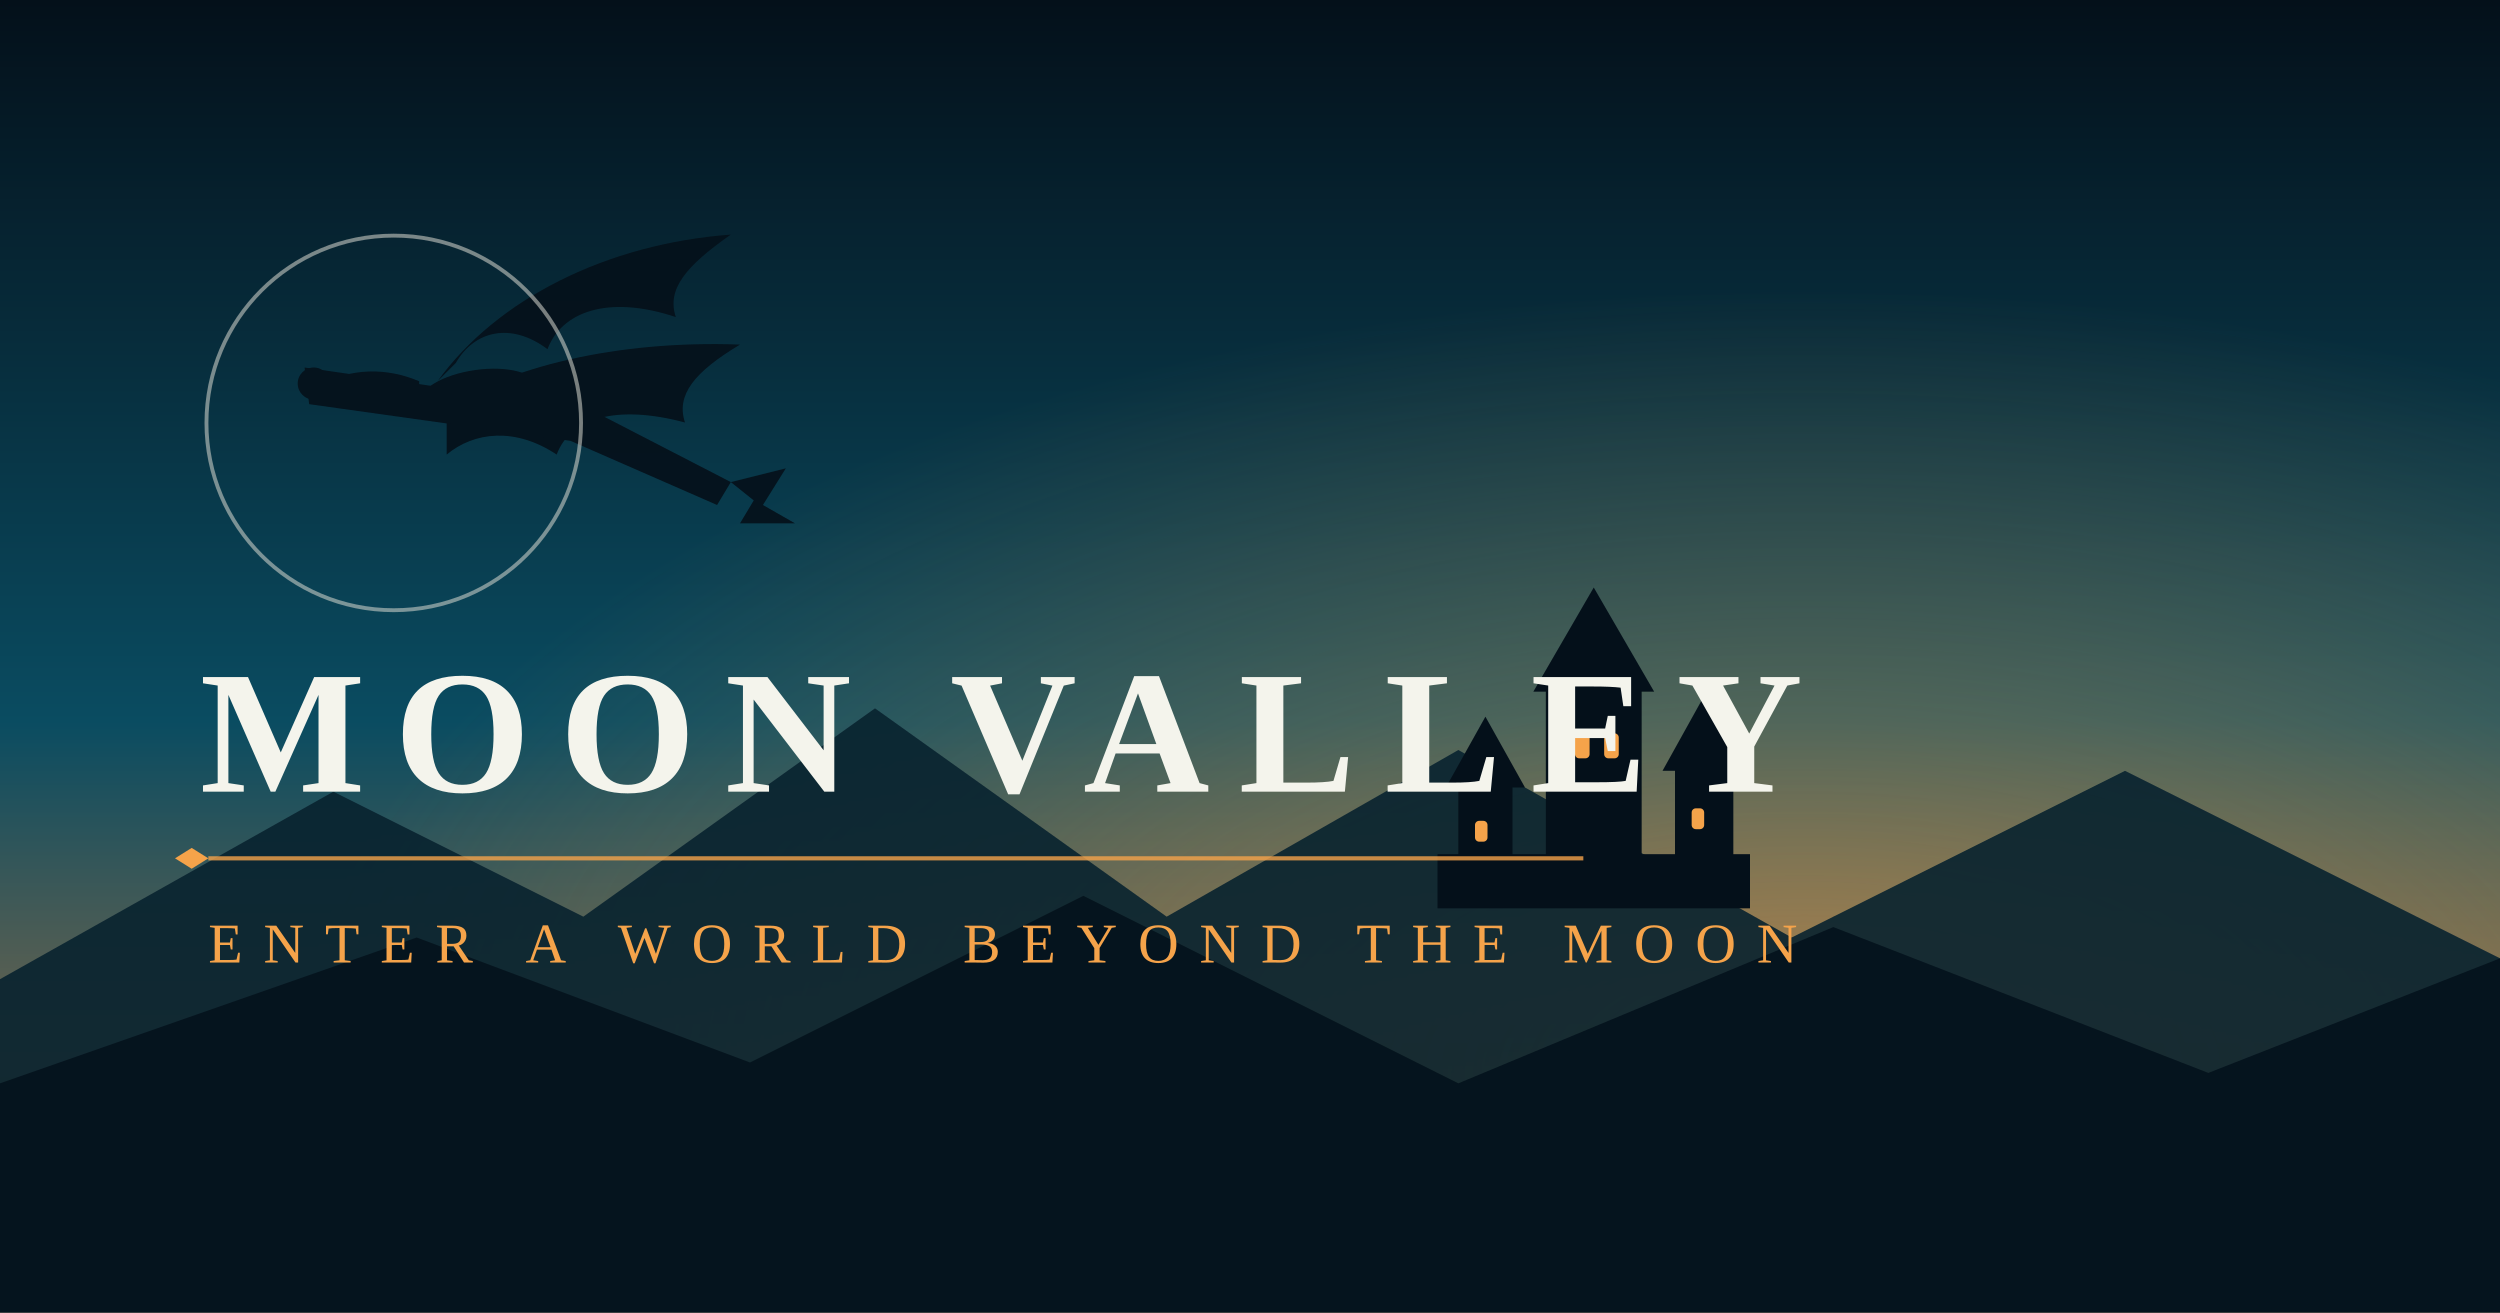
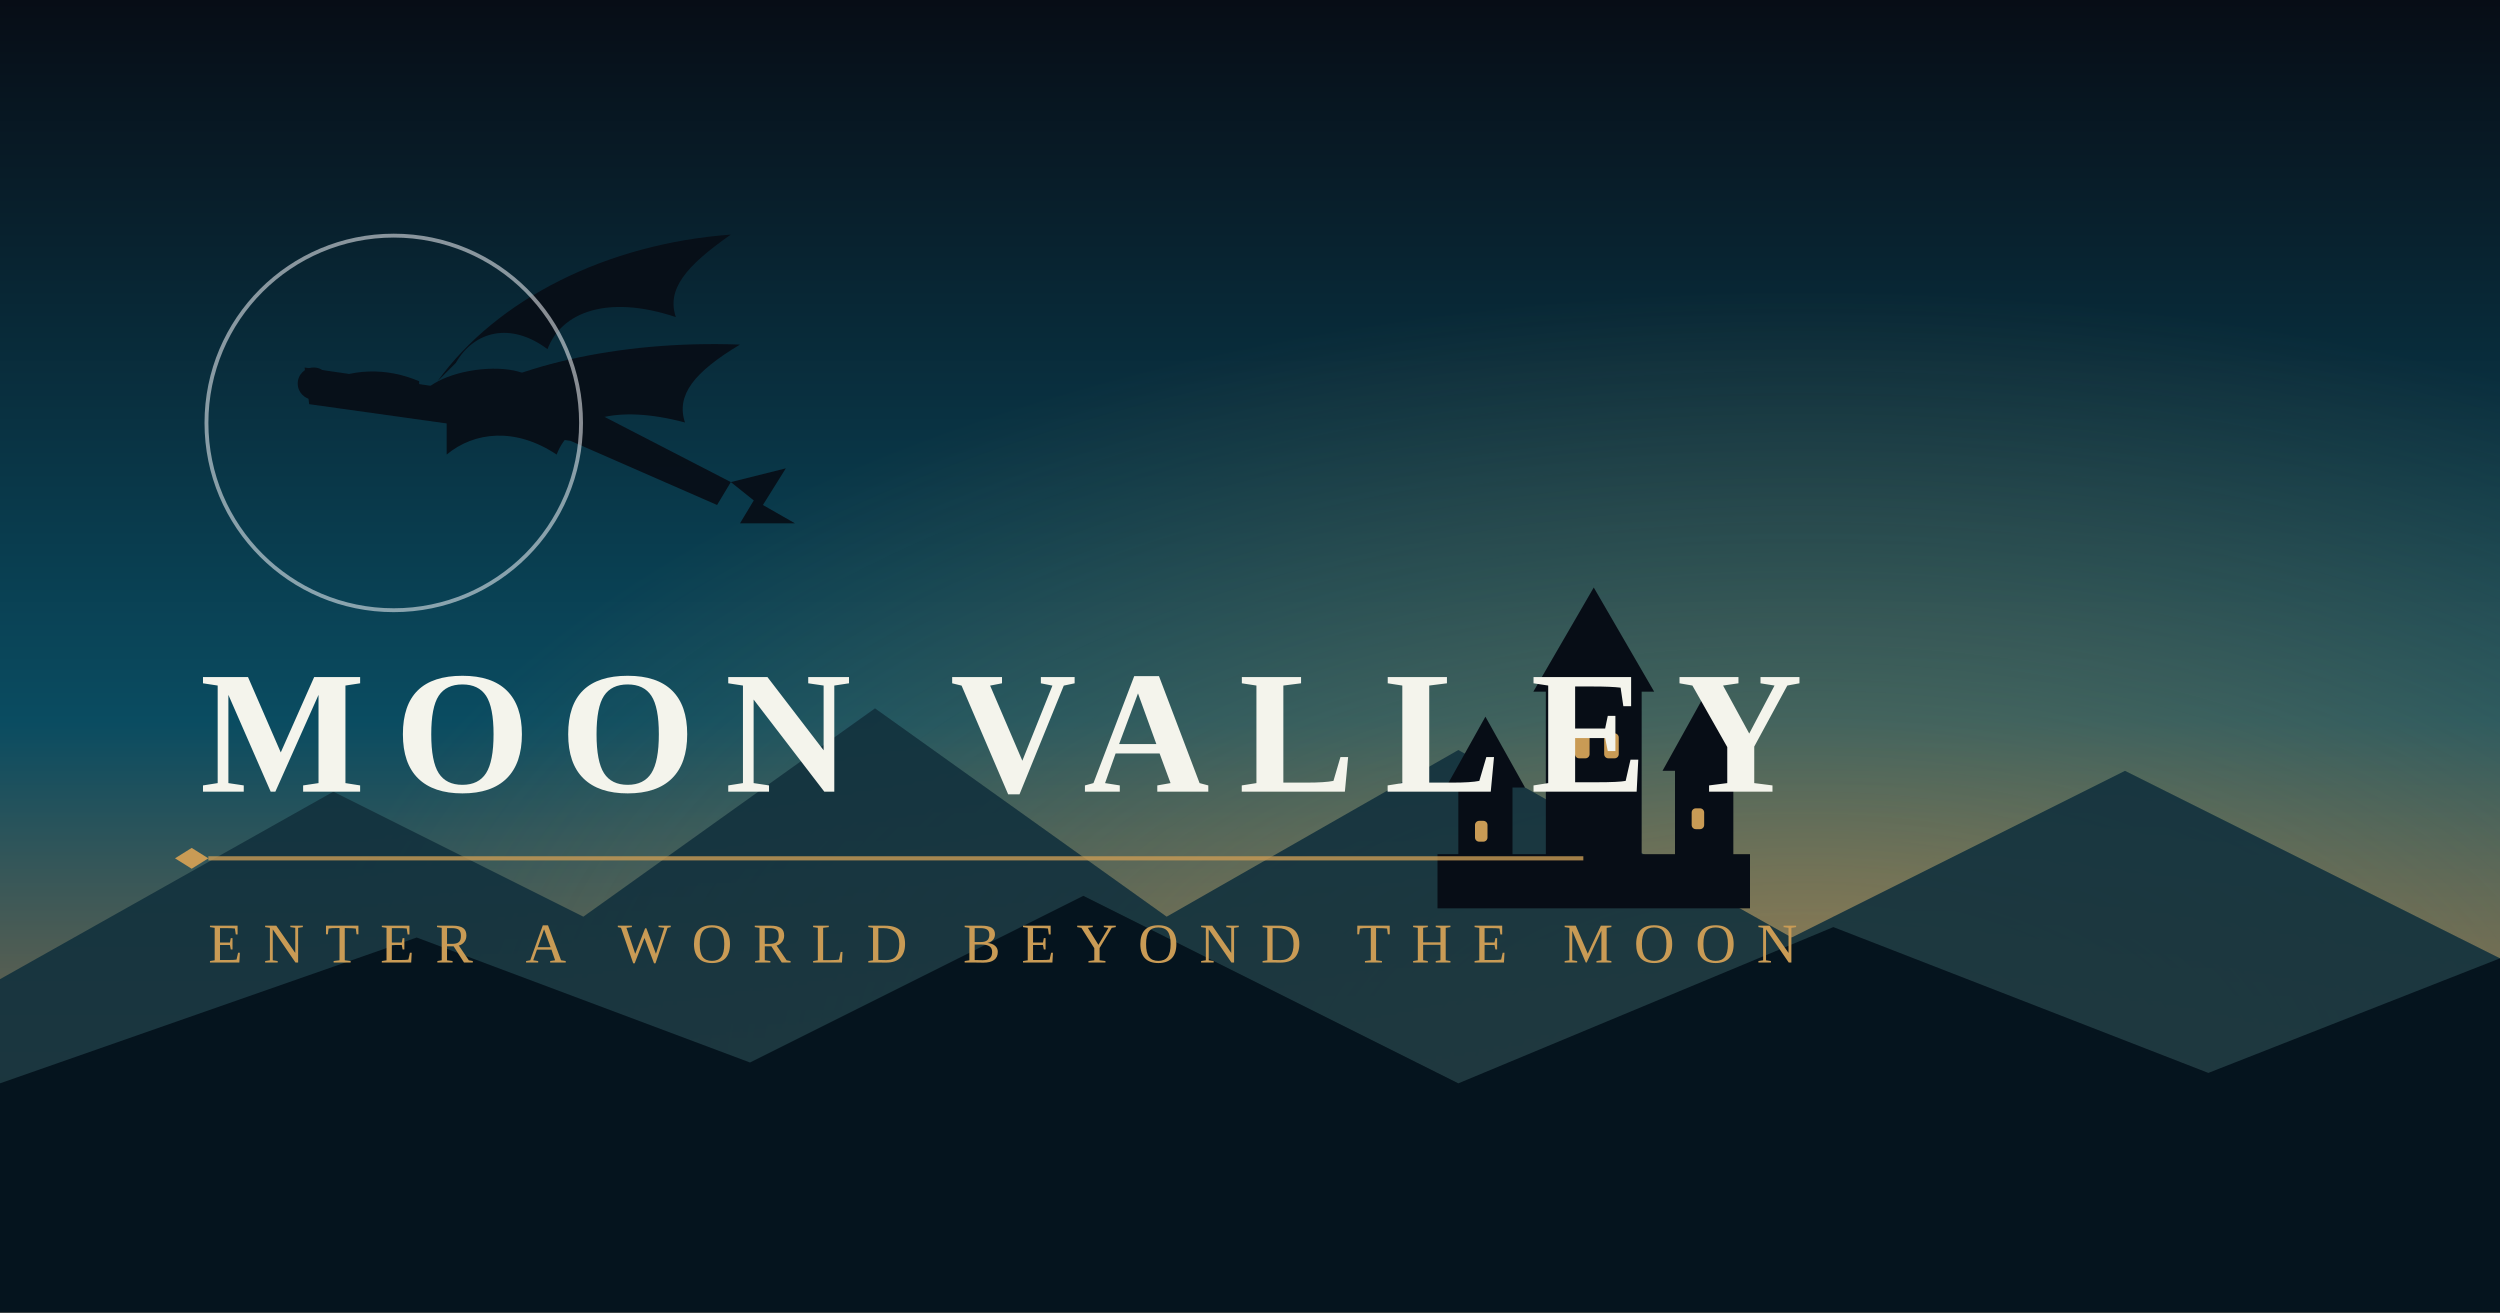
<svg xmlns="http://www.w3.org/2000/svg" viewBox="0 0 1200 630" role="img" aria-label="Moon Valley — Enter a World Beyond the Moon">
  <defs>
    <linearGradient id="og-sky" x1="0" y1="0" x2="0" y2="1">
-       <stop offset="0" stop-color="#04101A" />
+       <stop offset="0" stop-color="#070D16" />
      <stop offset=".55" stop-color="#0A4C61" />
      <stop offset="1" stop-color="#B8763F" />
    </linearGradient>
    <radialGradient id="og-glow" cx="72%" cy="82%" r="60%">
-       <stop offset="0" stop-color="#F5A34A" stop-opacity=".55" />
-       <stop offset="1" stop-color="#F5A34A" stop-opacity="0" />
+       <stop offset="0" stop-color="#C99B55" stop-opacity=".55" />
+       <stop offset="1" stop-color="#C99B55" stop-opacity="0" />
    </radialGradient>
  </defs>
  <rect width="1200" height="630" fill="url(#og-sky)" />
  <rect width="1200" height="630" fill="url(#og-glow)" />
-   <path d="M0 470 160 380 280 440 420 340 560 440 700 360 860 450 1020 370 1200 460V630H0Z" fill="#08222F" opacity=".9" />
+   <path d="M0 470 160 380 280 440 420 340 560 440 700 360 860 450 1020 370 1200 460V630H0Z" fill="#12313D" opacity=".9" />
  <path d="M0 520 200 450 360 510 520 430 700 520 880 445 1060 515 1200 460V630H0Z" fill="#05141E" />
-   <g fill="#04101A">
+   <g fill="#070D16">
    <rect x="742" y="330" width="46" height="90" />
    <path d="M736 332 794 332 765 282Z" />
    <rect x="700" y="376" width="26" height="52" />
    <path d="M694 378 732 378 713 344Z" />
    <rect x="804" y="368" width="28" height="60" />
    <path d="M798 370 838 370 818 334Z" />
    <rect x="690" y="410" width="150" height="26" />
  </g>
-   <g fill="#F5A34A">
+   <g fill="#C99B55">
    <rect x="756" y="352" width="7" height="12" rx="2" />
    <rect x="770" y="352" width="7" height="12" rx="2" />
    <rect x="708" y="394" width="6" height="10" rx="2" />
    <rect x="812" y="388" width="6" height="10" rx="2" />
  </g>
-   <g fill="#04101A" opacity=".92" transform="translate(210,150) scale(1.1)">
+   <g fill="#070D16" opacity=".92" transform="translate(210,150) scale(1.1)">
    <path d="M0 30C26 -6 74 -30 128 -34 108 -20 100 -10 104 2 74 -8 54 0 48 16 32 4 16 8 8 22Z" />
    <path d="M4 42C30 24 78 12 132 14 112 26 104 36 108 48 78 40 58 46 52 62 34 50 16 52 4 62Z" />
    <ellipse cx="18" cy="36" rx="26" ry="11" transform="rotate(-8 18 36)" />
    <path d="M-8 30C-22 24 -38 24 -52 32L-46 38C-34 34 -20 36 -8 42Z" />
    <circle cx="-54" cy="31" r="7" />
    <path d="M-58 24 66 42 128 74 122 84 58 56 -56 40Z" />
    <path d="M128 74 152 68 142 84 156 92 132 92 138 82Z" />
  </g>
  <g transform="translate(96,110) scale(1.55)">
-     <circle cx="60" cy="60" r="58" fill="none" stroke="#D8D8CF" stroke-width="1.2" opacity=".55" />
-     <path d="M60 18A42 42 0 1 0 60 102A36 36 0 1 1 60 18Z" fill="#D8D8CF" opacity=".9" />
+     <circle cx="60" cy="60" r="58" fill="none" stroke="#F2F4F8" stroke-width="1.2" opacity=".55" />
+     <path d="M60 18A42 42 0 1 0 60 102A36 36 0 1 1 60 18Z" fill="#F2F4F8" opacity=".9" />
  </g>
  <text x="96" y="380" font-family="Cinzel, 'Times New Roman', serif" font-size="84" font-weight="700" letter-spacing="14" fill="#F4F4EC">MOON VALLEY</text>
-   <path d="M100 412H760" stroke="#F5A34A" stroke-width="2" opacity=".8" />
-   <path d="M100 412 92 407 84 412 92 417Z" fill="#F5A34A" />
-   <text x="100" y="462" font-family="Cinzel, 'Times New Roman', serif" font-size="27" letter-spacing="10" fill="#F5A34A">ENTER A WORLD BEYOND THE MOON</text>
+   <path d="M100 412H760" stroke="#C99B55" stroke-width="2" opacity=".8" />
+   <path d="M100 412 92 407 84 412 92 417Z" fill="#C99B55" />
+   <text x="100" y="462" font-family="Cinzel, 'Times New Roman', serif" font-size="27" letter-spacing="10" fill="#C99B55">ENTER A WORLD BEYOND THE MOON</text>
</svg>
